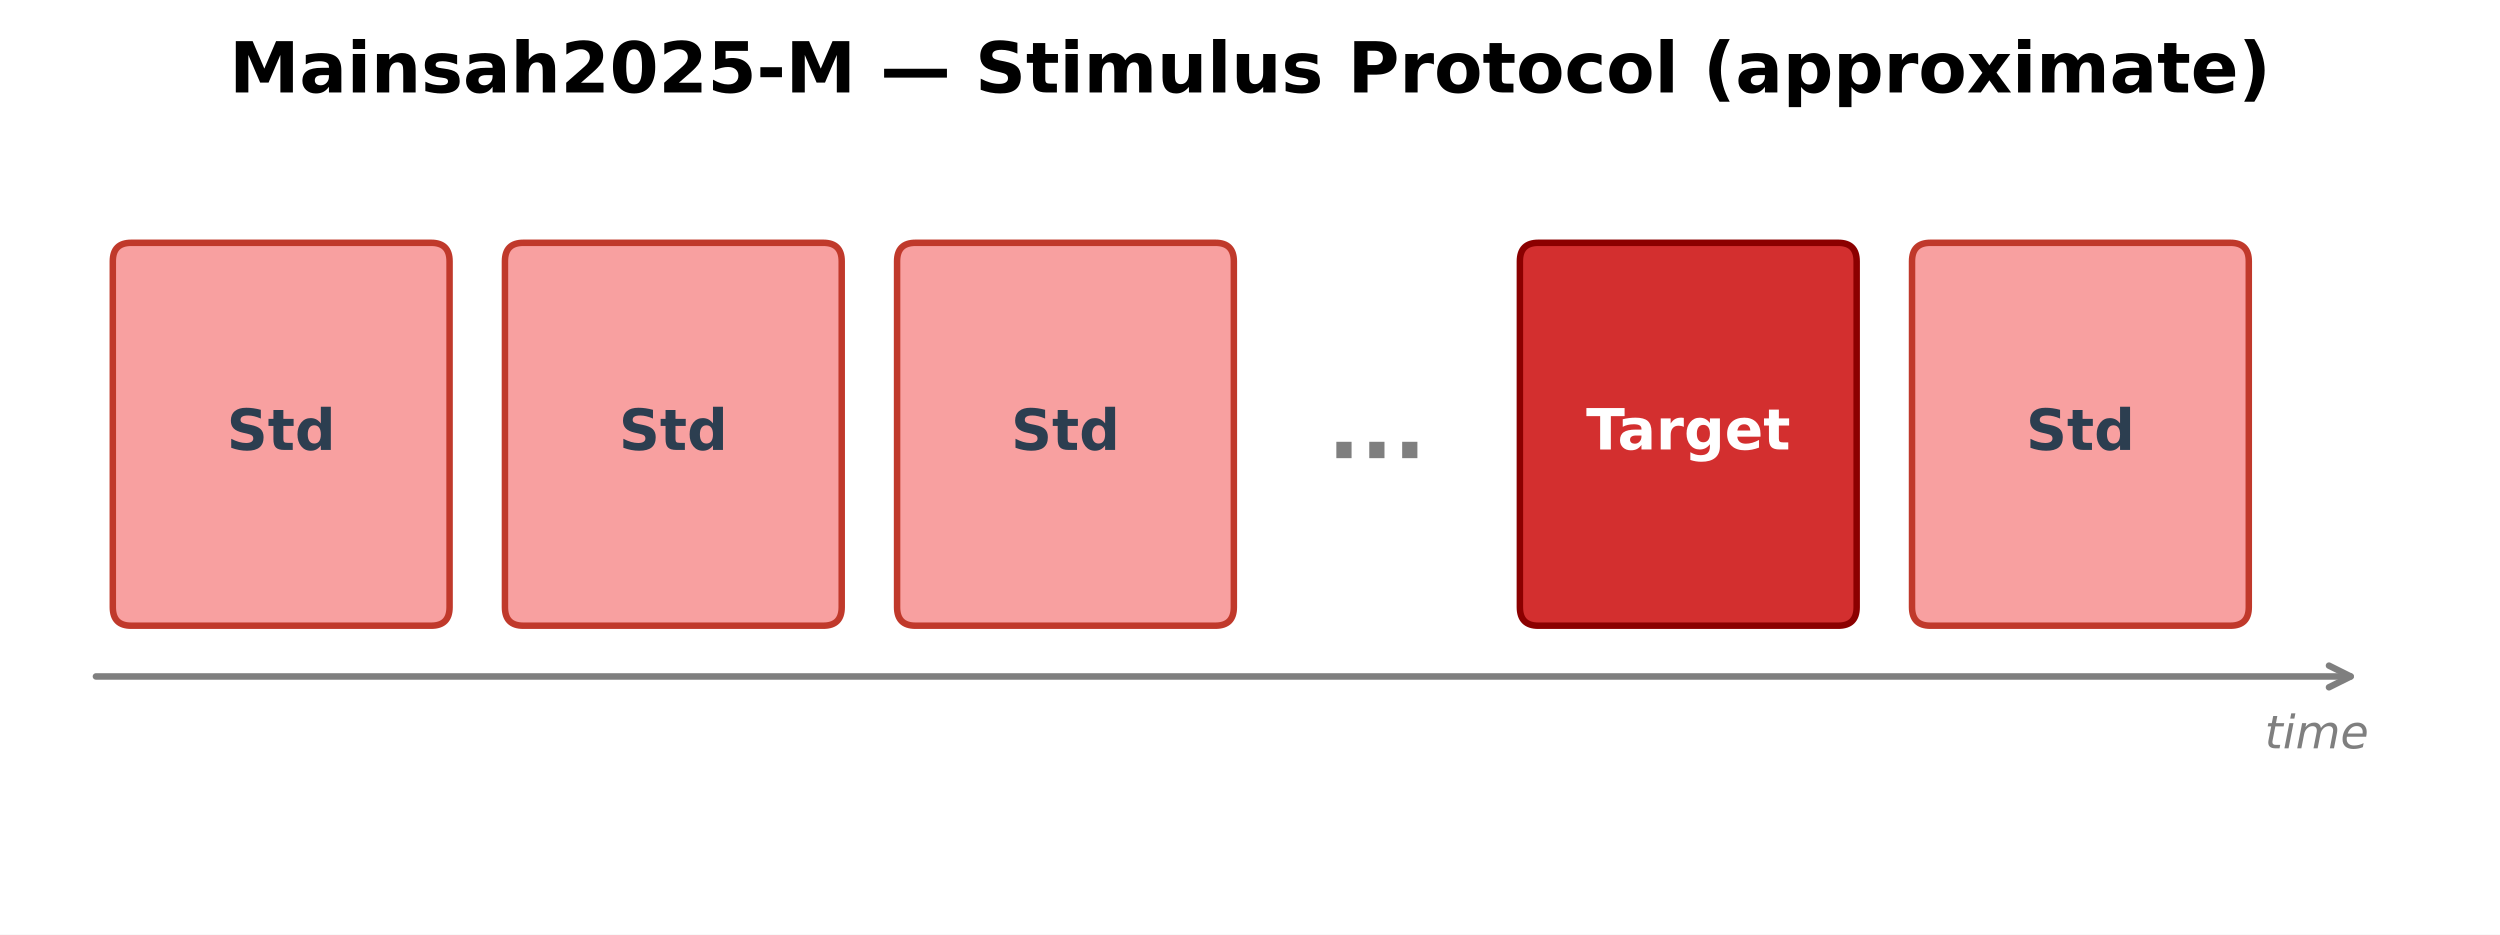
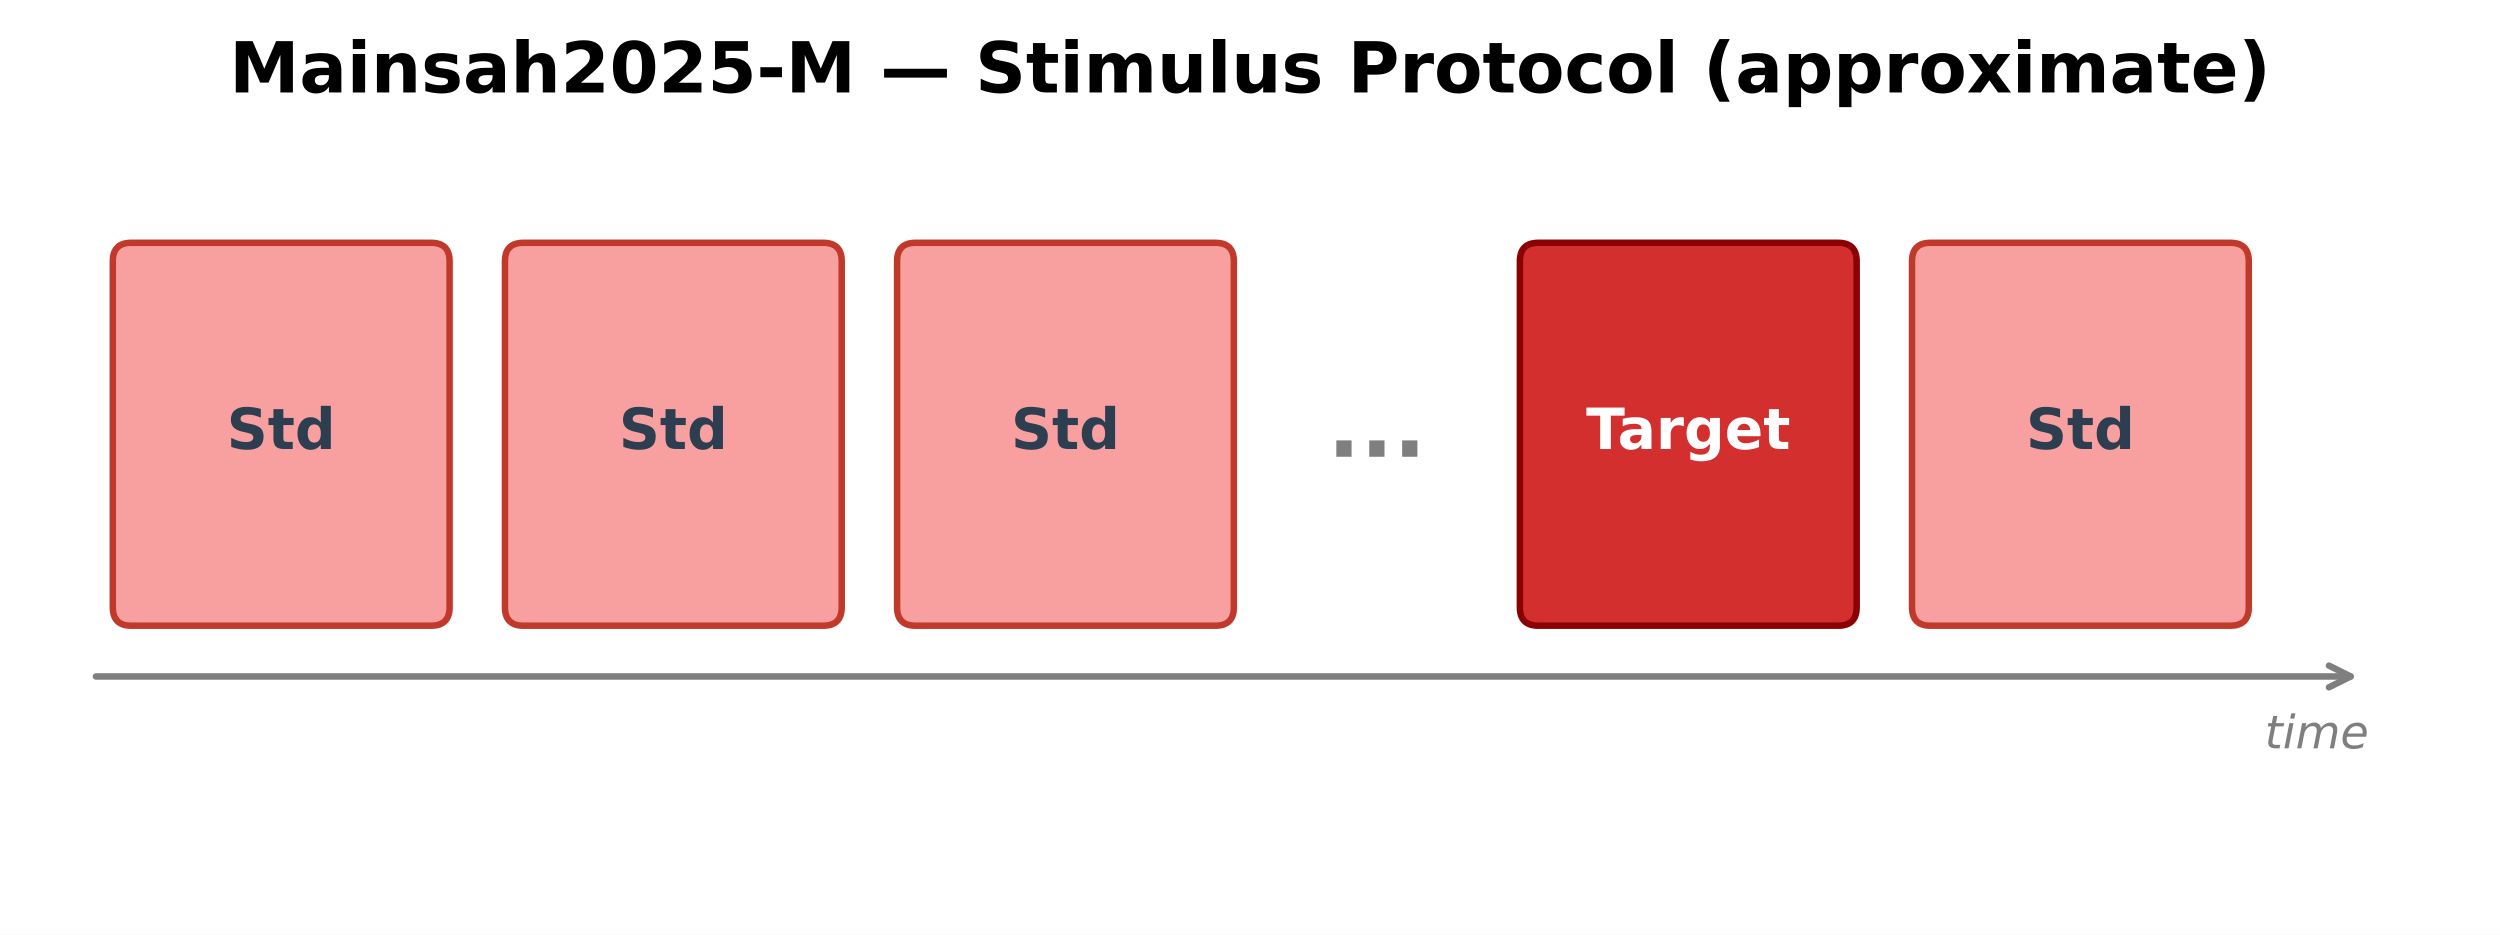
<svg xmlns="http://www.w3.org/2000/svg" xmlns:xlink="http://www.w3.org/1999/xlink" width="461.7pt" height="172.598pt" viewBox="0 0 461.7 172.598" version="1.1">
  <defs>
    <style type="text/css">*{stroke-linejoin: round; stroke-linecap: butt}</style>
  </defs>
  <g id="figure_1">
    <g id="patch_1">
      <path d="M 0 172.598  L 461.7 172.598  L 461.7 0  L 0 0  z " style="fill: #ffffff" />
    </g>
    <g id="axes_1">
      <g id="patch_2">
-         <path d="M 24.24 115.556  L 79.62 115.556  Q 83.028 115.556 83.028 112.148  L 83.028 48.248  Q 83.028 44.84 79.62 44.84  L 24.24 44.84  Q 20.832 44.84 20.832 48.248  L 20.832 112.148  Q 20.832 115.556 24.24 115.556  z " clip-path="url(#p91c9bee540)" style="fill: #f8a0a0; stroke: #c0392b; stroke-width: 1.2" />
+         <path d="M 24.24 115.556  L 79.62 115.556  Q 83.028 115.556 83.028 112.148  L 83.028 48.248  Q 83.028 44.84 79.62 44.84  L 24.24 44.84  Q 20.832 44.84 20.832 48.248  L 20.832 112.148  Q 20.832 115.556 24.24 115.556  z " clip-path="url(#p24e3e2f4eb)" style="fill: #f8a0a0; stroke: #c0392b; stroke-width: 1.2" />
      </g>
      <g id="patch_3">
-         <path d="M 96.66 115.556  L 152.04 115.556  Q 155.448 115.556 155.448 112.148  L 155.448 48.248  Q 155.448 44.84 152.04 44.84  L 96.66 44.84  Q 93.252 44.84 93.252 48.248  L 93.252 112.148  Q 93.252 115.556 96.66 115.556  z " clip-path="url(#p91c9bee540)" style="fill: #f8a0a0; stroke: #c0392b; stroke-width: 1.2" />
+         <path d="M 96.66 115.556  L 152.04 115.556  Q 155.448 115.556 155.448 112.148  L 155.448 48.248  Q 155.448 44.84 152.04 44.84  L 96.66 44.84  Q 93.252 44.84 93.252 48.248  L 93.252 112.148  Q 93.252 115.556 96.66 115.556  z " clip-path="url(#p24e3e2f4eb)" style="fill: #f8a0a0; stroke: #c0392b; stroke-width: 1.2" />
      </g>
      <g id="patch_4">
-         <path d="M 169.08 115.556  L 224.46 115.556  Q 227.868 115.556 227.868 112.148  L 227.868 48.248  Q 227.868 44.84 224.46 44.84  L 169.08 44.84  Q 165.672 44.84 165.672 48.248  L 165.672 112.148  Q 165.672 115.556 169.08 115.556  z " clip-path="url(#p91c9bee540)" style="fill: #f8a0a0; stroke: #c0392b; stroke-width: 1.2" />
+         <path d="M 169.08 115.556  L 224.46 115.556  Q 227.868 115.556 227.868 112.148  L 227.868 48.248  Q 227.868 44.84 224.46 44.84  L 169.08 44.84  Q 165.672 44.84 165.672 48.248  L 165.672 112.148  Q 165.672 115.556 169.08 115.556  z " clip-path="url(#p24e3e2f4eb)" style="fill: #f8a0a0; stroke: #c0392b; stroke-width: 1.2" />
      </g>
      <g id="patch_5">
-         <path d="M 284.1 115.556  L 339.48 115.556  Q 342.888 115.556 342.888 112.148  L 342.888 48.248  Q 342.888 44.84 339.48 44.84  L 284.1 44.84  Q 280.692 44.84 280.692 48.248  L 280.692 112.148  Q 280.692 115.556 284.1 115.556  z " clip-path="url(#p91c9bee540)" style="fill: #d32f2f; stroke: #8b0000; stroke-width: 1.2" />
+         <path d="M 284.1 115.556  L 339.48 115.556  Q 342.888 115.556 342.888 112.148  L 342.888 48.248  Q 342.888 44.84 339.48 44.84  L 284.1 44.84  Q 280.692 44.84 280.692 48.248  L 280.692 112.148  Q 280.692 115.556 284.1 115.556  z " clip-path="url(#p24e3e2f4eb)" style="fill: #d32f2f; stroke: #8b0000; stroke-width: 1.2" />
      </g>
      <g id="patch_6">
-         <path d="M 356.52 115.556  L 411.9 115.556  Q 415.308 115.556 415.308 112.148  L 415.308 48.248  Q 415.308 44.84 411.9 44.84  L 356.52 44.84  Q 353.112 44.84 353.112 48.248  L 353.112 112.148  Q 353.112 115.556 356.52 115.556  z " clip-path="url(#p91c9bee540)" style="fill: #f8a0a0; stroke: #c0392b; stroke-width: 1.2" />
+         <path d="M 356.52 115.556  L 411.9 115.556  Q 415.308 115.556 415.308 112.148  L 415.308 48.248  Q 415.308 44.84 411.9 44.84  L 356.52 44.84  Q 353.112 44.84 353.112 48.248  L 353.112 112.148  Q 353.112 115.556 356.52 115.556  z " clip-path="url(#p24e3e2f4eb)" style="fill: #f8a0a0; stroke: #c0392b; stroke-width: 1.2" />
      </g>
      <g id="text_1">
-         <g clip-path="url(#p91c9bee540)">
-           <g style="fill: #2c3e50" transform="translate(41.88199 83.09531) scale(0.105 -0.105)">
+         <g clip-path="url(#p24e3e2f4eb)">
+           <g style="fill: #2c3e50" transform="translate(41.88199 82.92592) scale(0.105 -0.105)">
            <defs>
-               <path id="DejaVuSans-Bold-53" d="M 3834 4519  L 3834 3531  Q 3450 3703 3084 3790  Q 2719 3878 2394 3878  Q 1963 3878 1756 3759  Q 1550 3641 1550 3391  Q 1550 3203 1689 3098  Q 1828 2994 2194 2919  L 2706 2816  Q 3484 2659 3812 2340  Q 4141 2022 4141 1434  Q 4141 663 3683 286  Q 3225 -91 2284 -91  Q 1841 -91 1394 -6  Q 947 78 500 244  L 500 1259  Q 947 1022 1364 901  Q 1781 781 2169 781  Q 2563 781 2772 912  Q 2981 1044 2981 1288  Q 2981 1506 2839 1625  Q 2697 1744 2272 1838  L 1806 1941  Q 1106 2091 782 2419  Q 459 2747 459 3303  Q 459 4000 909 4375  Q 1359 4750 2203 4750  Q 2588 4750 2994 4692  Q 3400 4634 3834 4519  z " transform="scale(0.015625)" />
-               <path id="DejaVuSans-Bold-74" d="M 1759 4494  L 1759 3500  L 2913 3500  L 2913 2700  L 1759 2700  L 1759 1216  Q 1759 972 1856 886  Q 1953 800 2241 800  L 2816 800  L 2816 0  L 1856 0  Q 1194 0 917 276  Q 641 553 641 1216  L 641 2700  L 84 2700  L 84 3500  L 641 3500  L 641 4494  L 1759 4494  z " transform="scale(0.015625)" />
-               <path id="DejaVuSans-Bold-64" d="M 2919 2988  L 2919 4863  L 4044 4863  L 4044 0  L 2919 0  L 2919 506  Q 2688 197 2409 53  Q 2131 -91 1766 -91  Q 1119 -91 703 423  Q 288 938 288 1747  Q 288 2556 703 3070  Q 1119 3584 1766 3584  Q 2128 3584 2408 3439  Q 2688 3294 2919 2988  z M 2181 722  Q 2541 722 2730 984  Q 2919 1247 2919 1747  Q 2919 2247 2730 2509  Q 2541 2772 2181 2772  Q 1825 2772 1636 2509  Q 1447 2247 1447 1747  Q 1447 1247 1636 984  Q 1825 722 2181 722  z " transform="scale(0.015625)" />
+               <path id="DejaVuSans-Bold-36" d="M 3834 4519  L 3834 3531  Q 3450 3703 3084 3790  Q 2719 3878 2394 3878  Q 1963 3878 1756 3759  Q 1550 3641 1550 3391  Q 1550 3203 1689 3098  Q 1828 2994 2194 2919  L 2706 2816  Q 3484 2659 3812 2340  Q 4141 2022 4141 1434  Q 4141 663 3683 286  Q 3225 -91 2284 -91  Q 1841 -91 1394 -6  Q 947 78 500 244  L 500 1259  Q 947 1022 1364 901  Q 1781 781 2169 781  Q 2563 781 2772 912  Q 2981 1044 2981 1288  Q 2981 1506 2839 1625  Q 2697 1744 2272 1838  L 1806 1941  Q 1106 2091 782 2419  Q 459 2747 459 3303  Q 459 4000 909 4375  Q 1359 4750 2203 4750  Q 2588 4750 2994 4692  Q 3400 4634 3834 4519  z " transform="scale(0.015625)" />
+               <path id="DejaVuSans-Bold-57" d="M 1759 4494  L 1759 3500  L 2913 3500  L 2913 2700  L 1759 2700  L 1759 1216  Q 1759 972 1856 886  Q 1953 800 2241 800  L 2816 800  L 2816 0  L 1856 0  Q 1194 0 917 276  Q 641 553 641 1216  L 641 2700  L 84 2700  L 84 3500  L 641 3500  L 641 4494  L 1759 4494  z " transform="scale(0.015625)" />
+               <path id="DejaVuSans-Bold-47" d="M 2919 2988  L 2919 4863  L 4044 4863  L 4044 0  L 2919 0  L 2919 506  Q 2688 197 2409 53  Q 2131 -91 1766 -91  Q 1119 -91 703 423  Q 288 938 288 1747  Q 288 2556 703 3070  Q 1119 3584 1766 3584  Q 2128 3584 2408 3439  Q 2688 3294 2919 2988  z M 2181 722  Q 2541 722 2730 984  Q 2919 1247 2919 1747  Q 2919 2247 2730 2509  Q 2541 2772 2181 2772  Q 1825 2772 1636 2509  Q 1447 2247 1447 1747  Q 1447 1247 1636 984  Q 1825 722 2181 722  z " transform="scale(0.015625)" />
            </defs>
-             <use xlink:href="#DejaVuSans-Bold-53" />
-             <use xlink:href="#DejaVuSans-Bold-74" transform="translate(72.02148 0)" />
-             <use xlink:href="#DejaVuSans-Bold-64" transform="translate(119.8242 0)" />
+             <use xlink:href="#DejaVuSans-Bold-36" />
+             <use xlink:href="#DejaVuSans-Bold-57" transform="translate(72.01562 0)" />
+             <use xlink:href="#DejaVuSans-Bold-47" transform="translate(119.8125 0)" />
          </g>
        </g>
      </g>
      <g id="text_2">
-         <g clip-path="url(#p91c9bee540)">
-           <g style="fill: #2c3e50" transform="translate(114.302 83.09531) scale(0.105 -0.105)">
-             <use xlink:href="#DejaVuSans-Bold-53" />
-             <use xlink:href="#DejaVuSans-Bold-74" transform="translate(72.02148 0)" />
-             <use xlink:href="#DejaVuSans-Bold-64" transform="translate(119.8242 0)" />
+         <g clip-path="url(#p24e3e2f4eb)">
+           <g style="fill: #2c3e50" transform="translate(114.302 82.92592) scale(0.105 -0.105)">
+             <use xlink:href="#DejaVuSans-Bold-36" />
+             <use xlink:href="#DejaVuSans-Bold-57" transform="translate(72.01562 0)" />
+             <use xlink:href="#DejaVuSans-Bold-47" transform="translate(119.8125 0)" />
          </g>
        </g>
      </g>
      <g id="text_3">
-         <g clip-path="url(#p91c9bee540)">
-           <g style="fill: #2c3e50" transform="translate(186.722 83.09531) scale(0.105 -0.105)">
-             <use xlink:href="#DejaVuSans-Bold-53" />
-             <use xlink:href="#DejaVuSans-Bold-74" transform="translate(72.02148 0)" />
-             <use xlink:href="#DejaVuSans-Bold-64" transform="translate(119.8242 0)" />
+         <g clip-path="url(#p24e3e2f4eb)">
+           <g style="fill: #2c3e50" transform="translate(186.722 82.92592) scale(0.105 -0.105)">
+             <use xlink:href="#DejaVuSans-Bold-36" />
+             <use xlink:href="#DejaVuSans-Bold-57" transform="translate(72.01562 0)" />
+             <use xlink:href="#DejaVuSans-Bold-47" transform="translate(119.8125 0)" />
          </g>
        </g>
      </g>
      <g id="text_4">
-         <g style="fill: #7f7f7f" transform="translate(245.1637 84.61297) scale(0.16 -0.16)">
+         <g style="fill: #7f7f7f" transform="translate(245.1637 84.35422) scale(0.16 -0.16)">
          <defs>
-             <path id="DejaVuSans-Bold-2e" d="M 653 1209  L 1778 1209  L 1778 0  L 653 0  L 653 1209  z " transform="scale(0.015625)" />
+             <path id="DejaVuSans-Bold-11" d="M 653 1209  L 1778 1209  L 1778 0  L 653 0  L 653 1209  z " transform="scale(0.015625)" />
          </defs>
-           <use xlink:href="#DejaVuSans-Bold-2e" />
-           <use xlink:href="#DejaVuSans-Bold-2e" transform="translate(37.98828 0)" />
-           <use xlink:href="#DejaVuSans-Bold-2e" transform="translate(75.97656 0)" />
+           <use xlink:href="#DejaVuSans-Bold-11" />
+           <use xlink:href="#DejaVuSans-Bold-11" transform="translate(37.98438 0)" />
+           <use xlink:href="#DejaVuSans-Bold-11" transform="translate(75.96875 0)" />
        </g>
      </g>
      <g id="text_5">
-         <g clip-path="url(#p91c9bee540)">
-           <g style="fill: #ffffff" transform="translate(292.9245 83.01328) scale(0.105 -0.105)">
+         <g clip-path="url(#p24e3e2f4eb)">
+           <g style="fill: #ffffff" transform="translate(292.9253 82.92551) scale(0.105 -0.105)">
            <defs>
-               <path id="DejaVuSans-Bold-54" d="M 31 4666  L 4331 4666  L 4331 3756  L 2784 3756  L 2784 0  L 1581 0  L 1581 3756  L 31 3756  L 31 4666  z " transform="scale(0.015625)" />
-               <path id="DejaVuSans-Bold-61" d="M 2106 1575  Q 1756 1575 1579 1456  Q 1403 1338 1403 1106  Q 1403 894 1545 773  Q 1688 653 1941 653  Q 2256 653 2472 879  Q 2688 1106 2688 1447  L 2688 1575  L 2106 1575  z M 3816 1997  L 3816 0  L 2688 0  L 2688 519  Q 2463 200 2181 54  Q 1900 -91 1497 -91  Q 953 -91 614 226  Q 275 544 275 1050  Q 275 1666 698 1953  Q 1122 2241 2028 2241  L 2688 2241  L 2688 2328  Q 2688 2594 2478 2717  Q 2269 2841 1825 2841  Q 1466 2841 1156 2769  Q 847 2697 581 2553  L 581 3406  Q 941 3494 1303 3539  Q 1666 3584 2028 3584  Q 2975 3584 3395 3211  Q 3816 2838 3816 1997  z " transform="scale(0.015625)" />
-               <path id="DejaVuSans-Bold-72" d="M 3138 2547  Q 2991 2616 2845 2648  Q 2700 2681 2553 2681  Q 2122 2681 1889 2404  Q 1656 2128 1656 1613  L 1656 0  L 538 0  L 538 3500  L 1656 3500  L 1656 2925  Q 1872 3269 2151 3426  Q 2431 3584 2822 3584  Q 2878 3584 2943 3579  Q 3009 3575 3134 3559  L 3138 2547  z " transform="scale(0.015625)" />
-               <path id="DejaVuSans-Bold-67" d="M 2919 594  Q 2688 288 2409 144  Q 2131 0 1766 0  Q 1125 0 706 504  Q 288 1009 288 1791  Q 288 2575 706 3076  Q 1125 3578 1766 3578  Q 2131 3578 2409 3434  Q 2688 3291 2919 2981  L 2919 3500  L 4044 3500  L 4044 353  Q 4044 -491 3511 -936  Q 2978 -1381 1966 -1381  Q 1638 -1381 1331 -1331  Q 1025 -1281 716 -1178  L 716 -306  Q 1009 -475 1290 -558  Q 1572 -641 1856 -641  Q 2406 -641 2662 -400  Q 2919 -159 2919 353  L 2919 594  z M 2181 2772  Q 1834 2772 1640 2515  Q 1447 2259 1447 1791  Q 1447 1309 1634 1061  Q 1822 813 2181 813  Q 2531 813 2725 1069  Q 2919 1325 2919 1791  Q 2919 2259 2725 2515  Q 2531 2772 2181 2772  z " transform="scale(0.015625)" />
-               <path id="DejaVuSans-Bold-65" d="M 4031 1759  L 4031 1441  L 1416 1441  Q 1456 1047 1700 850  Q 1944 653 2381 653  Q 2734 653 3104 758  Q 3475 863 3866 1075  L 3866 213  Q 3469 63 3072 -14  Q 2675 -91 2278 -91  Q 1328 -91 801 392  Q 275 875 275 1747  Q 275 2603 792 3093  Q 1309 3584 2216 3584  Q 3041 3584 3536 3087  Q 4031 2591 4031 1759  z M 2881 2131  Q 2881 2450 2695 2645  Q 2509 2841 2209 2841  Q 1884 2841 1681 2658  Q 1478 2475 1428 2131  L 2881 2131  z " transform="scale(0.015625)" />
+               <path id="DejaVuSans-Bold-37" d="M 31 4666  L 4331 4666  L 4331 3756  L 2784 3756  L 2784 0  L 1581 0  L 1581 3756  L 31 3756  L 31 4666  z " transform="scale(0.015625)" />
+               <path id="DejaVuSans-Bold-44" d="M 2106 1575  Q 1756 1575 1579 1456  Q 1403 1338 1403 1106  Q 1403 894 1545 773  Q 1688 653 1941 653  Q 2256 653 2472 879  Q 2688 1106 2688 1447  L 2688 1575  L 2106 1575  z M 3816 1997  L 3816 0  L 2688 0  L 2688 519  Q 2463 200 2181 54  Q 1900 -91 1497 -91  Q 953 -91 614 226  Q 275 544 275 1050  Q 275 1666 698 1953  Q 1122 2241 2028 2241  L 2688 2241  L 2688 2328  Q 2688 2594 2478 2717  Q 2269 2841 1825 2841  Q 1466 2841 1156 2769  Q 847 2697 581 2553  L 581 3406  Q 941 3494 1303 3539  Q 1666 3584 2028 3584  Q 2975 3584 3395 3211  Q 3816 2838 3816 1997  z " transform="scale(0.015625)" />
+               <path id="DejaVuSans-Bold-55" d="M 3138 2547  Q 2991 2616 2845 2648  Q 2700 2681 2553 2681  Q 2122 2681 1889 2404  Q 1656 2128 1656 1613  L 1656 0  L 538 0  L 538 3500  L 1656 3500  L 1656 2925  Q 1872 3269 2151 3426  Q 2431 3584 2822 3584  Q 2878 3584 2943 3579  Q 3009 3575 3134 3559  L 3138 2547  z " transform="scale(0.015625)" />
+               <path id="DejaVuSans-Bold-4a" d="M 2919 594  Q 2688 288 2409 144  Q 2131 0 1766 0  Q 1125 0 706 504  Q 288 1009 288 1791  Q 288 2575 706 3076  Q 1125 3578 1766 3578  Q 2131 3578 2409 3434  Q 2688 3291 2919 2981  L 2919 3500  L 4044 3500  L 4044 353  Q 4044 -491 3511 -936  Q 2978 -1381 1966 -1381  Q 1638 -1381 1331 -1331  Q 1025 -1281 716 -1178  L 716 -306  Q 1009 -475 1290 -558  Q 1572 -641 1856 -641  Q 2406 -641 2662 -400  Q 2919 -159 2919 353  L 2919 594  z M 2181 2772  Q 1834 2772 1640 2515  Q 1447 2259 1447 1791  Q 1447 1309 1634 1061  Q 1822 813 2181 813  Q 2531 813 2725 1069  Q 2919 1325 2919 1791  Q 2919 2259 2725 2515  Q 2531 2772 2181 2772  z " transform="scale(0.015625)" />
+               <path id="DejaVuSans-Bold-48" d="M 4031 1759  L 4031 1441  L 1416 1441  Q 1456 1047 1700 850  Q 1944 653 2381 653  Q 2734 653 3104 758  Q 3475 863 3866 1075  L 3866 213  Q 3469 63 3072 -14  Q 2675 -91 2278 -91  Q 1328 -91 801 392  Q 275 875 275 1747  Q 275 2603 792 3093  Q 1309 3584 2216 3584  Q 3041 3584 3536 3087  Q 4031 2591 4031 1759  z M 2881 2131  Q 2881 2450 2695 2645  Q 2509 2841 2209 2841  Q 1884 2841 1681 2658  Q 1478 2475 1428 2131  L 2881 2131  z " transform="scale(0.015625)" />
            </defs>
-             <use xlink:href="#DejaVuSans-Bold-54" />
-             <use xlink:href="#DejaVuSans-Bold-61" transform="translate(55.33789 0)" />
-             <use xlink:href="#DejaVuSans-Bold-72" transform="translate(122.8184 0)" />
-             <use xlink:href="#DejaVuSans-Bold-67" transform="translate(172.1348 0)" />
-             <use xlink:href="#DejaVuSans-Bold-65" transform="translate(243.7168 0)" />
-             <use xlink:href="#DejaVuSans-Bold-74" transform="translate(311.5391 0)" />
+             <use xlink:href="#DejaVuSans-Bold-37" />
+             <use xlink:href="#DejaVuSans-Bold-44" transform="translate(55.32812 0)" />
+             <use xlink:href="#DejaVuSans-Bold-55" transform="translate(122.8125 0)" />
+             <use xlink:href="#DejaVuSans-Bold-4a" transform="translate(172.125 0)" />
+             <use xlink:href="#DejaVuSans-Bold-48" transform="translate(243.7031 0)" />
+             <use xlink:href="#DejaVuSans-Bold-57" transform="translate(311.5312 0)" />
          </g>
        </g>
      </g>
      <g id="text_6">
-         <g clip-path="url(#p91c9bee540)">
-           <g style="fill: #2c3e50" transform="translate(374.162 83.09531) scale(0.105 -0.105)">
-             <use xlink:href="#DejaVuSans-Bold-53" />
-             <use xlink:href="#DejaVuSans-Bold-74" transform="translate(72.02148 0)" />
-             <use xlink:href="#DejaVuSans-Bold-64" transform="translate(119.8242 0)" />
+         <g clip-path="url(#p24e3e2f4eb)">
+           <g style="fill: #2c3e50" transform="translate(374.162 82.92592) scale(0.105 -0.105)">
+             <use xlink:href="#DejaVuSans-Bold-36" />
+             <use xlink:href="#DejaVuSans-Bold-57" transform="translate(72.01562 0)" />
+             <use xlink:href="#DejaVuSans-Bold-47" transform="translate(119.8125 0)" />
          </g>
        </g>
      </g>
      <g id="patch_7">
        <path d="M 17.718 124.928  Q 226.588 124.928 434.117 124.928  " style="fill: none; stroke: #7f7f7f; stroke-width: 1.2; stroke-linecap: round" />
        <path d="M 430.117 122.928  L 434.117 124.928  L 430.117 126.928  " style="fill: none; stroke: #7f7f7f; stroke-width: 1.2; stroke-linecap: round" />
      </g>
      <g id="text_7">
        <g style="fill: #7f7f7f" transform="translate(418.2566 138.2026) scale(0.085 -0.085)">
          <defs>
-             <path id="DejaVuSans-Oblique-74" d="M 2706 3500  L 2619 3053  L 1472 3053  L 1100 1153  Q 1081 1047 1072 975  Q 1063 903 1063 863  Q 1063 663 1183 572  Q 1303 481 1569 481  L 2150 481  L 2053 0  L 1503 0  Q 991 0 739 200  Q 488 400 488 806  Q 488 878 497 964  Q 506 1050 525 1153  L 897 3053  L 409 3053  L 500 3500  L 978 3500  L 1172 4494  L 1747 4494  L 1556 3500  L 2706 3500  z " transform="scale(0.015625)" />
-             <path id="DejaVuSans-Oblique-69" d="M 1172 4863  L 1747 4863  L 1606 4134  L 1031 4134  L 1172 4863  z M 909 3500  L 1484 3500  L 800 0  L 225 0  L 909 3500  z " transform="scale(0.015625)" />
-             <path id="DejaVuSans-Oblique-6d" d="M 5747 2113  L 5338 0  L 4763 0  L 5166 2094  Q 5191 2228 5203 2325  Q 5216 2422 5216 2491  Q 5216 2772 5059 2928  Q 4903 3084 4622 3084  Q 4203 3084 3875 2770  Q 3547 2456 3450 1953  L 3066 0  L 2491 0  L 2900 2094  Q 2925 2209 2937 2307  Q 2950 2406 2950 2484  Q 2950 2769 2794 2926  Q 2638 3084 2363 3084  Q 1938 3084 1609 2770  Q 1281 2456 1184 1953  L 800 0  L 225 0  L 909 3500  L 1484 3500  L 1375 2956  Q 1609 3263 1923 3423  Q 2238 3584 2597 3584  Q 2978 3584 3223 3384  Q 3469 3184 3519 2828  Q 3781 3197 4126 3390  Q 4472 3584 4856 3584  Q 5306 3584 5551 3325  Q 5797 3066 5797 2591  Q 5797 2488 5784 2364  Q 5772 2241 5747 2113  z " transform="scale(0.015625)" />
-             <path id="DejaVuSans-Oblique-65" d="M 3078 2063  Q 3088 2113 3092 2166  Q 3097 2219 3097 2272  Q 3097 2653 2873 2875  Q 2650 3097 2266 3097  Q 1838 3097 1509 2826  Q 1181 2556 1013 2059  L 3078 2063  z M 3578 1613  L 903 1613  Q 884 1494 878 1425  Q 872 1356 872 1306  Q 872 872 1139 634  Q 1406 397 1894 397  Q 2269 397 2603 481  Q 2938 566 3225 728  L 3116 159  Q 2806 34 2476 -28  Q 2147 -91 1806 -91  Q 1078 -91 686 257  Q 294 606 294 1247  Q 294 1794 489 2264  Q 684 2734 1063 3103  Q 1306 3334 1642 3459  Q 1978 3584 2356 3584  Q 2950 3584 3301 3228  Q 3653 2872 3653 2272  Q 3653 2128 3634 1964  Q 3616 1800 3578 1613  z " transform="scale(0.015625)" />
+             <path id="DejaVuSans-Oblique-57" d="M 2706 3500  L 2619 3053  L 1472 3053  L 1100 1153  Q 1081 1047 1072 975  Q 1063 903 1063 863  Q 1063 663 1183 572  Q 1303 481 1569 481  L 2150 481  L 2053 0  L 1503 0  Q 991 0 739 200  Q 488 400 488 806  Q 488 878 497 964  Q 506 1050 525 1153  L 897 3053  L 409 3053  L 500 3500  L 978 3500  L 1172 4494  L 1747 4494  L 1556 3500  L 2706 3500  z " transform="scale(0.015625)" />
+             <path id="DejaVuSans-Oblique-4c" d="M 1172 4863  L 1747 4863  L 1606 4134  L 1031 4134  L 1172 4863  z M 909 3500  L 1484 3500  L 800 0  L 225 0  L 909 3500  z " transform="scale(0.015625)" />
+             <path id="DejaVuSans-Oblique-50" d="M 5747 2113  L 5338 0  L 4763 0  L 5166 2094  Q 5191 2228 5203 2325  Q 5216 2422 5216 2491  Q 5216 2772 5059 2928  Q 4903 3084 4622 3084  Q 4203 3084 3875 2770  Q 3547 2456 3450 1953  L 3066 0  L 2491 0  L 2900 2094  Q 2925 2209 2937 2307  Q 2950 2406 2950 2484  Q 2950 2769 2794 2926  Q 2638 3084 2363 3084  Q 1938 3084 1609 2770  Q 1281 2456 1184 1953  L 800 0  L 225 0  L 909 3500  L 1484 3500  L 1375 2956  Q 1609 3263 1923 3423  Q 2238 3584 2597 3584  Q 2978 3584 3223 3384  Q 3469 3184 3519 2828  Q 3781 3197 4126 3390  Q 4472 3584 4856 3584  Q 5306 3584 5551 3325  Q 5797 3066 5797 2591  Q 5797 2488 5784 2364  Q 5772 2241 5747 2113  z " transform="scale(0.015625)" />
+             <path id="DejaVuSans-Oblique-48" d="M 3078 2063  Q 3088 2113 3092 2166  Q 3097 2219 3097 2272  Q 3097 2653 2873 2875  Q 2650 3097 2266 3097  Q 1838 3097 1509 2826  Q 1181 2556 1013 2059  L 3078 2063  z M 3578 1613  L 903 1613  Q 884 1494 878 1425  Q 872 1356 872 1306  Q 872 872 1139 634  Q 1406 397 1894 397  Q 2269 397 2603 481  Q 2938 566 3225 728  L 3116 159  Q 2806 34 2476 -28  Q 2147 -91 1806 -91  Q 1078 -91 686 257  Q 294 606 294 1247  Q 294 1794 489 2264  Q 684 2734 1063 3103  Q 1306 3334 1642 3459  Q 1978 3584 2356 3584  Q 2950 3584 3301 3228  Q 3653 2872 3653 2272  Q 3653 2128 3634 1964  Q 3616 1800 3578 1613  z " transform="scale(0.015625)" />
          </defs>
-           <use xlink:href="#DejaVuSans-Oblique-74" />
-           <use xlink:href="#DejaVuSans-Oblique-69" transform="translate(39.20898 0)" />
-           <use xlink:href="#DejaVuSans-Oblique-6d" transform="translate(66.99219 0)" />
-           <use xlink:href="#DejaVuSans-Oblique-65" transform="translate(164.4043 0)" />
+           <use xlink:href="#DejaVuSans-Oblique-57" />
+           <use xlink:href="#DejaVuSans-Oblique-4c" transform="translate(39.20312 0)" />
+           <use xlink:href="#DejaVuSans-Oblique-50" transform="translate(66.98438 0)" />
+           <use xlink:href="#DejaVuSans-Oblique-48" transform="translate(164.3906 0)" />
        </g>
      </g>
      <g id="text_8">
        <g transform="translate(42.35406 17.07797) scale(0.13 -0.13)">
          <defs>
-             <path id="DejaVuSans-Bold-4d" d="M 588 4666  L 2119 4666  L 3181 2169  L 4250 4666  L 5778 4666  L 5778 0  L 4641 0  L 4641 3413  L 3566 897  L 2803 897  L 1728 3413  L 1728 0  L 588 0  L 588 4666  z " transform="scale(0.015625)" />
-             <path id="DejaVuSans-Bold-69" d="M 538 3500  L 1656 3500  L 1656 0  L 538 0  L 538 3500  z M 538 4863  L 1656 4863  L 1656 3950  L 538 3950  L 538 4863  z " transform="scale(0.015625)" />
-             <path id="DejaVuSans-Bold-6e" d="M 4056 2131  L 4056 0  L 2931 0  L 2931 347  L 2931 1631  Q 2931 2084 2911 2256  Q 2891 2428 2841 2509  Q 2775 2619 2662 2680  Q 2550 2741 2406 2741  Q 2056 2741 1856 2470  Q 1656 2200 1656 1722  L 1656 0  L 538 0  L 538 3500  L 1656 3500  L 1656 2988  Q 1909 3294 2193 3439  Q 2478 3584 2822 3584  Q 3428 3584 3742 3212  Q 4056 2841 4056 2131  z " transform="scale(0.015625)" />
-             <path id="DejaVuSans-Bold-73" d="M 3272 3391  L 3272 2541  Q 2913 2691 2578 2766  Q 2244 2841 1947 2841  Q 1628 2841 1473 2761  Q 1319 2681 1319 2516  Q 1319 2381 1436 2309  Q 1553 2238 1856 2203  L 2053 2175  Q 2913 2066 3209 1816  Q 3506 1566 3506 1031  Q 3506 472 3093 190  Q 2681 -91 1863 -91  Q 1516 -91 1145 -36  Q 775 19 384 128  L 384 978  Q 719 816 1070 734  Q 1422 653 1784 653  Q 2113 653 2278 743  Q 2444 834 2444 1013  Q 2444 1163 2330 1236  Q 2216 1309 1875 1350  L 1678 1375  Q 931 1469 631 1722  Q 331 1975 331 2491  Q 331 3047 712 3315  Q 1094 3584 1881 3584  Q 2191 3584 2531 3537  Q 2872 3491 3272 3391  z " transform="scale(0.015625)" />
-             <path id="DejaVuSans-Bold-68" d="M 4056 2131  L 4056 0  L 2931 0  L 2931 347  L 2931 1625  Q 2931 2084 2911 2256  Q 2891 2428 2841 2509  Q 2775 2619 2662 2680  Q 2550 2741 2406 2741  Q 2056 2741 1856 2470  Q 1656 2200 1656 1722  L 1656 0  L 538 0  L 538 4863  L 1656 4863  L 1656 2988  Q 1909 3294 2193 3439  Q 2478 3584 2822 3584  Q 3428 3584 3742 3212  Q 4056 2841 4056 2131  z " transform="scale(0.015625)" />
-             <path id="DejaVuSans-Bold-32" d="M 1844 884  L 3897 884  L 3897 0  L 506 0  L 506 884  L 2209 2388  Q 2438 2594 2547 2791  Q 2656 2988 2656 3200  Q 2656 3528 2436 3728  Q 2216 3928 1850 3928  Q 1569 3928 1234 3808  Q 900 3688 519 3450  L 519 4475  Q 925 4609 1322 4679  Q 1719 4750 2100 4750  Q 2938 4750 3402 4381  Q 3866 4013 3866 3353  Q 3866 2972 3669 2642  Q 3472 2313 2841 1759  L 1844 884  z " transform="scale(0.015625)" />
-             <path id="DejaVuSans-Bold-30" d="M 2944 2338  Q 2944 3213 2780 3570  Q 2616 3928 2228 3928  Q 1841 3928 1675 3570  Q 1509 3213 1509 2338  Q 1509 1453 1675 1090  Q 1841 728 2228 728  Q 2613 728 2778 1090  Q 2944 1453 2944 2338  z M 4147 2328  Q 4147 1169 3647 539  Q 3147 -91 2228 -91  Q 1306 -91 806 539  Q 306 1169 306 2328  Q 306 3491 806 4120  Q 1306 4750 2228 4750  Q 3147 4750 3647 4120  Q 4147 3491 4147 2328  z " transform="scale(0.015625)" />
-             <path id="DejaVuSans-Bold-35" d="M 678 4666  L 3669 4666  L 3669 3781  L 1638 3781  L 1638 3059  Q 1775 3097 1914 3117  Q 2053 3138 2203 3138  Q 3056 3138 3531 2711  Q 4006 2284 4006 1522  Q 4006 766 3489 337  Q 2972 -91 2053 -91  Q 1656 -91 1267 -14  Q 878 63 494 219  L 494 1166  Q 875 947 1217 837  Q 1559 728 1863 728  Q 2300 728 2551 942  Q 2803 1156 2803 1522  Q 2803 1891 2551 2103  Q 2300 2316 1863 2316  Q 1603 2316 1309 2248  Q 1016 2181 678 2041  L 678 4666  z " transform="scale(0.015625)" />
-             <path id="DejaVuSans-Bold-2d" d="M 347 2297  L 2309 2297  L 2309 1388  L 347 1388  L 347 2297  z " transform="scale(0.015625)" />
-             <path id="DejaVuSans-Bold-20" transform="scale(0.015625)" />
-             <path id="DejaVuSans-Bold-2014" d="M 344 2156  L 6056 2156  L 6056 1350  L 344 1350  L 344 2156  z " transform="scale(0.015625)" />
-             <path id="DejaVuSans-Bold-6d" d="M 3781 2919  Q 3994 3244 4286 3414  Q 4578 3584 4928 3584  Q 5531 3584 5847 3212  Q 6163 2841 6163 2131  L 6163 0  L 5038 0  L 5038 1825  Q 5041 1866 5042 1909  Q 5044 1953 5044 2034  Q 5044 2406 4934 2573  Q 4825 2741 4581 2741  Q 4263 2741 4089 2478  Q 3916 2216 3909 1719  L 3909 0  L 2784 0  L 2784 1825  Q 2784 2406 2684 2573  Q 2584 2741 2328 2741  Q 2006 2741 1831 2477  Q 1656 2213 1656 1722  L 1656 0  L 531 0  L 531 3500  L 1656 3500  L 1656 2988  Q 1863 3284 2130 3434  Q 2397 3584 2719 3584  Q 3081 3584 3359 3409  Q 3638 3234 3781 2919  z " transform="scale(0.015625)" />
-             <path id="DejaVuSans-Bold-75" d="M 500 1363  L 500 3500  L 1625 3500  L 1625 3150  Q 1625 2866 1622 2436  Q 1619 2006 1619 1863  Q 1619 1441 1641 1255  Q 1663 1069 1716 984  Q 1784 875 1895 815  Q 2006 756 2150 756  Q 2500 756 2700 1025  Q 2900 1294 2900 1772  L 2900 3500  L 4019 3500  L 4019 0  L 2900 0  L 2900 506  Q 2647 200 2364 54  Q 2081 -91 1741 -91  Q 1134 -91 817 281  Q 500 653 500 1363  z " transform="scale(0.015625)" />
-             <path id="DejaVuSans-Bold-6c" d="M 538 4863  L 1656 4863  L 1656 0  L 538 0  L 538 4863  z " transform="scale(0.015625)" />
-             <path id="DejaVuSans-Bold-50" d="M 588 4666  L 2584 4666  Q 3475 4666 3951 4270  Q 4428 3875 4428 3144  Q 4428 2409 3951 2014  Q 3475 1619 2584 1619  L 1791 1619  L 1791 0  L 588 0  L 588 4666  z M 1791 3794  L 1791 2491  L 2456 2491  Q 2806 2491 2997 2661  Q 3188 2831 3188 3144  Q 3188 3456 2997 3625  Q 2806 3794 2456 3794  L 1791 3794  z " transform="scale(0.015625)" />
-             <path id="DejaVuSans-Bold-6f" d="M 2203 2784  Q 1831 2784 1636 2517  Q 1441 2250 1441 1747  Q 1441 1244 1636 976  Q 1831 709 2203 709  Q 2569 709 2762 976  Q 2956 1244 2956 1747  Q 2956 2250 2762 2517  Q 2569 2784 2203 2784  z M 2203 3584  Q 3106 3584 3614 3096  Q 4122 2609 4122 1747  Q 4122 884 3614 396  Q 3106 -91 2203 -91  Q 1297 -91 786 396  Q 275 884 275 1747  Q 275 2609 786 3096  Q 1297 3584 2203 3584  z " transform="scale(0.015625)" />
-             <path id="DejaVuSans-Bold-63" d="M 3366 3391  L 3366 2478  Q 3138 2634 2908 2709  Q 2678 2784 2431 2784  Q 1963 2784 1702 2511  Q 1441 2238 1441 1747  Q 1441 1256 1702 982  Q 1963 709 2431 709  Q 2694 709 2930 787  Q 3166 866 3366 1019  L 3366 103  Q 3103 6 2833 -42  Q 2563 -91 2291 -91  Q 1344 -91 809 395  Q 275 881 275 1747  Q 275 2613 809 3098  Q 1344 3584 2291 3584  Q 2566 3584 2833 3536  Q 3100 3488 3366 3391  z " transform="scale(0.015625)" />
-             <path id="DejaVuSans-Bold-28" d="M 2413 -844  L 1484 -844  Q 1006 -72 778 623  Q 550 1319 550 2003  Q 550 2688 779 3389  Q 1009 4091 1484 4856  L 2413 4856  Q 2013 4116 1813 3408  Q 1613 2700 1613 2009  Q 1613 1319 1811 609  Q 2009 -100 2413 -844  z " transform="scale(0.015625)" />
-             <path id="DejaVuSans-Bold-70" d="M 1656 506  L 1656 -1331  L 538 -1331  L 538 3500  L 1656 3500  L 1656 2988  Q 1888 3294 2169 3439  Q 2450 3584 2816 3584  Q 3463 3584 3878 3070  Q 4294 2556 4294 1747  Q 4294 938 3878 423  Q 3463 -91 2816 -91  Q 2450 -91 2169 54  Q 1888 200 1656 506  z M 2400 2772  Q 2041 2772 1848 2508  Q 1656 2244 1656 1747  Q 1656 1250 1848 986  Q 2041 722 2400 722  Q 2759 722 2948 984  Q 3138 1247 3138 1747  Q 3138 2247 2948 2509  Q 2759 2772 2400 2772  z " transform="scale(0.015625)" />
-             <path id="DejaVuSans-Bold-78" d="M 1422 1791  L 159 3500  L 1344 3500  L 2059 2463  L 2784 3500  L 3969 3500  L 2706 1797  L 4031 0  L 2847 0  L 2059 1106  L 1281 0  L 97 0  L 1422 1791  z " transform="scale(0.015625)" />
-             <path id="DejaVuSans-Bold-29" d="M 513 -844  Q 913 -100 1113 609  Q 1313 1319 1313 2009  Q 1313 2700 1113 3408  Q 913 4116 513 4856  L 1441 4856  Q 1916 4091 2145 3389  Q 2375 2688 2375 2003  Q 2375 1319 2147 623  Q 1919 -72 1441 -844  L 513 -844  z " transform="scale(0.015625)" />
+             <path id="DejaVuSans-Bold-30" d="M 588 4666  L 2119 4666  L 3181 2169  L 4250 4666  L 5778 4666  L 5778 0  L 4641 0  L 4641 3413  L 3566 897  L 2803 897  L 1728 3413  L 1728 0  L 588 0  L 588 4666  z " transform="scale(0.015625)" />
+             <path id="DejaVuSans-Bold-4c" d="M 538 3500  L 1656 3500  L 1656 0  L 538 0  L 538 3500  z M 538 4863  L 1656 4863  L 1656 3950  L 538 3950  L 538 4863  z " transform="scale(0.015625)" />
+             <path id="DejaVuSans-Bold-51" d="M 4056 2131  L 4056 0  L 2931 0  L 2931 347  L 2931 1631  Q 2931 2084 2911 2256  Q 2891 2428 2841 2509  Q 2775 2619 2662 2680  Q 2550 2741 2406 2741  Q 2056 2741 1856 2470  Q 1656 2200 1656 1722  L 1656 0  L 538 0  L 538 3500  L 1656 3500  L 1656 2988  Q 1909 3294 2193 3439  Q 2478 3584 2822 3584  Q 3428 3584 3742 3212  Q 4056 2841 4056 2131  z " transform="scale(0.015625)" />
+             <path id="DejaVuSans-Bold-56" d="M 3272 3391  L 3272 2541  Q 2913 2691 2578 2766  Q 2244 2841 1947 2841  Q 1628 2841 1473 2761  Q 1319 2681 1319 2516  Q 1319 2381 1436 2309  Q 1553 2238 1856 2203  L 2053 2175  Q 2913 2066 3209 1816  Q 3506 1566 3506 1031  Q 3506 472 3093 190  Q 2681 -91 1863 -91  Q 1516 -91 1145 -36  Q 775 19 384 128  L 384 978  Q 719 816 1070 734  Q 1422 653 1784 653  Q 2113 653 2278 743  Q 2444 834 2444 1013  Q 2444 1163 2330 1236  Q 2216 1309 1875 1350  L 1678 1375  Q 931 1469 631 1722  Q 331 1975 331 2491  Q 331 3047 712 3315  Q 1094 3584 1881 3584  Q 2191 3584 2531 3537  Q 2872 3491 3272 3391  z " transform="scale(0.015625)" />
+             <path id="DejaVuSans-Bold-4b" d="M 4056 2131  L 4056 0  L 2931 0  L 2931 347  L 2931 1625  Q 2931 2084 2911 2256  Q 2891 2428 2841 2509  Q 2775 2619 2662 2680  Q 2550 2741 2406 2741  Q 2056 2741 1856 2470  Q 1656 2200 1656 1722  L 1656 0  L 538 0  L 538 4863  L 1656 4863  L 1656 2988  Q 1909 3294 2193 3439  Q 2478 3584 2822 3584  Q 3428 3584 3742 3212  Q 4056 2841 4056 2131  z " transform="scale(0.015625)" />
+             <path id="DejaVuSans-Bold-15" d="M 1844 884  L 3897 884  L 3897 0  L 506 0  L 506 884  L 2209 2388  Q 2438 2594 2547 2791  Q 2656 2988 2656 3200  Q 2656 3528 2436 3728  Q 2216 3928 1850 3928  Q 1569 3928 1234 3808  Q 900 3688 519 3450  L 519 4475  Q 925 4609 1322 4679  Q 1719 4750 2100 4750  Q 2938 4750 3402 4381  Q 3866 4013 3866 3353  Q 3866 2972 3669 2642  Q 3472 2313 2841 1759  L 1844 884  z " transform="scale(0.015625)" />
+             <path id="DejaVuSans-Bold-13" d="M 2944 2338  Q 2944 3213 2780 3570  Q 2616 3928 2228 3928  Q 1841 3928 1675 3570  Q 1509 3213 1509 2338  Q 1509 1453 1675 1090  Q 1841 728 2228 728  Q 2613 728 2778 1090  Q 2944 1453 2944 2338  z M 4147 2328  Q 4147 1169 3647 539  Q 3147 -91 2228 -91  Q 1306 -91 806 539  Q 306 1169 306 2328  Q 306 3491 806 4120  Q 1306 4750 2228 4750  Q 3147 4750 3647 4120  Q 4147 3491 4147 2328  z " transform="scale(0.015625)" />
+             <path id="DejaVuSans-Bold-18" d="M 678 4666  L 3669 4666  L 3669 3781  L 1638 3781  L 1638 3059  Q 1775 3097 1914 3117  Q 2053 3138 2203 3138  Q 3056 3138 3531 2711  Q 4006 2284 4006 1522  Q 4006 766 3489 337  Q 2972 -91 2053 -91  Q 1656 -91 1267 -14  Q 878 63 494 219  L 494 1166  Q 875 947 1217 837  Q 1559 728 1863 728  Q 2300 728 2551 942  Q 2803 1156 2803 1522  Q 2803 1891 2551 2103  Q 2300 2316 1863 2316  Q 1603 2316 1309 2248  Q 1016 2181 678 2041  L 678 4666  z " transform="scale(0.015625)" />
+             <path id="DejaVuSans-Bold-10" d="M 347 2297  L 2309 2297  L 2309 1388  L 347 1388  L 347 2297  z " transform="scale(0.015625)" />
+             <path id="DejaVuSans-Bold-3" transform="scale(0.015625)" />
+             <path id="DejaVuSans-Bold-af6" d="M 344 2156  L 6056 2156  L 6056 1350  L 344 1350  L 344 2156  z " transform="scale(0.015625)" />
+             <path id="DejaVuSans-Bold-50" d="M 3781 2919  Q 3994 3244 4286 3414  Q 4578 3584 4928 3584  Q 5531 3584 5847 3212  Q 6163 2841 6163 2131  L 6163 0  L 5038 0  L 5038 1825  Q 5041 1866 5042 1909  Q 5044 1953 5044 2034  Q 5044 2406 4934 2573  Q 4825 2741 4581 2741  Q 4263 2741 4089 2478  Q 3916 2216 3909 1719  L 3909 0  L 2784 0  L 2784 1825  Q 2784 2406 2684 2573  Q 2584 2741 2328 2741  Q 2006 2741 1831 2477  Q 1656 2213 1656 1722  L 1656 0  L 531 0  L 531 3500  L 1656 3500  L 1656 2988  Q 1863 3284 2130 3434  Q 2397 3584 2719 3584  Q 3081 3584 3359 3409  Q 3638 3234 3781 2919  z " transform="scale(0.015625)" />
+             <path id="DejaVuSans-Bold-58" d="M 500 1363  L 500 3500  L 1625 3500  L 1625 3150  Q 1625 2866 1622 2436  Q 1619 2006 1619 1863  Q 1619 1441 1641 1255  Q 1663 1069 1716 984  Q 1784 875 1895 815  Q 2006 756 2150 756  Q 2500 756 2700 1025  Q 2900 1294 2900 1772  L 2900 3500  L 4019 3500  L 4019 0  L 2900 0  L 2900 506  Q 2647 200 2364 54  Q 2081 -91 1741 -91  Q 1134 -91 817 281  Q 500 653 500 1363  z " transform="scale(0.015625)" />
+             <path id="DejaVuSans-Bold-4f" d="M 538 4863  L 1656 4863  L 1656 0  L 538 0  L 538 4863  z " transform="scale(0.015625)" />
+             <path id="DejaVuSans-Bold-33" d="M 588 4666  L 2584 4666  Q 3475 4666 3951 4270  Q 4428 3875 4428 3144  Q 4428 2409 3951 2014  Q 3475 1619 2584 1619  L 1791 1619  L 1791 0  L 588 0  L 588 4666  z M 1791 3794  L 1791 2491  L 2456 2491  Q 2806 2491 2997 2661  Q 3188 2831 3188 3144  Q 3188 3456 2997 3625  Q 2806 3794 2456 3794  L 1791 3794  z " transform="scale(0.015625)" />
+             <path id="DejaVuSans-Bold-52" d="M 2203 2784  Q 1831 2784 1636 2517  Q 1441 2250 1441 1747  Q 1441 1244 1636 976  Q 1831 709 2203 709  Q 2569 709 2762 976  Q 2956 1244 2956 1747  Q 2956 2250 2762 2517  Q 2569 2784 2203 2784  z M 2203 3584  Q 3106 3584 3614 3096  Q 4122 2609 4122 1747  Q 4122 884 3614 396  Q 3106 -91 2203 -91  Q 1297 -91 786 396  Q 275 884 275 1747  Q 275 2609 786 3096  Q 1297 3584 2203 3584  z " transform="scale(0.015625)" />
+             <path id="DejaVuSans-Bold-46" d="M 3366 3391  L 3366 2478  Q 3138 2634 2908 2709  Q 2678 2784 2431 2784  Q 1963 2784 1702 2511  Q 1441 2238 1441 1747  Q 1441 1256 1702 982  Q 1963 709 2431 709  Q 2694 709 2930 787  Q 3166 866 3366 1019  L 3366 103  Q 3103 6 2833 -42  Q 2563 -91 2291 -91  Q 1344 -91 809 395  Q 275 881 275 1747  Q 275 2613 809 3098  Q 1344 3584 2291 3584  Q 2566 3584 2833 3536  Q 3100 3488 3366 3391  z " transform="scale(0.015625)" />
+             <path id="DejaVuSans-Bold-b" d="M 2413 -844  L 1484 -844  Q 1006 -72 778 623  Q 550 1319 550 2003  Q 550 2688 779 3389  Q 1009 4091 1484 4856  L 2413 4856  Q 2013 4116 1813 3408  Q 1613 2700 1613 2009  Q 1613 1319 1811 609  Q 2009 -100 2413 -844  z " transform="scale(0.015625)" />
+             <path id="DejaVuSans-Bold-53" d="M 1656 506  L 1656 -1331  L 538 -1331  L 538 3500  L 1656 3500  L 1656 2988  Q 1888 3294 2169 3439  Q 2450 3584 2816 3584  Q 3463 3584 3878 3070  Q 4294 2556 4294 1747  Q 4294 938 3878 423  Q 3463 -91 2816 -91  Q 2450 -91 2169 54  Q 1888 200 1656 506  z M 2400 2772  Q 2041 2772 1848 2508  Q 1656 2244 1656 1747  Q 1656 1250 1848 986  Q 2041 722 2400 722  Q 2759 722 2948 984  Q 3138 1247 3138 1747  Q 3138 2247 2948 2509  Q 2759 2772 2400 2772  z " transform="scale(0.015625)" />
+             <path id="DejaVuSans-Bold-5b" d="M 1422 1791  L 159 3500  L 1344 3500  L 2059 2463  L 2784 3500  L 3969 3500  L 2706 1797  L 4031 0  L 2847 0  L 2059 1106  L 1281 0  L 97 0  L 1422 1791  z " transform="scale(0.015625)" />
+             <path id="DejaVuSans-Bold-c" d="M 513 -844  Q 913 -100 1113 609  Q 1313 1319 1313 2009  Q 1313 2700 1113 3408  Q 913 4116 513 4856  L 1441 4856  Q 1916 4091 2145 3389  Q 2375 2688 2375 2003  Q 2375 1319 2147 623  Q 1919 -72 1441 -844  L 513 -844  z " transform="scale(0.015625)" />
          </defs>
-           <use xlink:href="#DejaVuSans-Bold-4d" />
-           <use xlink:href="#DejaVuSans-Bold-61" transform="translate(99.51172 0)" />
-           <use xlink:href="#DejaVuSans-Bold-69" transform="translate(166.9922 0)" />
-           <use xlink:href="#DejaVuSans-Bold-6e" transform="translate(201.2695 0)" />
-           <use xlink:href="#DejaVuSans-Bold-73" transform="translate(272.4609 0)" />
-           <use xlink:href="#DejaVuSans-Bold-61" transform="translate(331.9824 0)" />
-           <use xlink:href="#DejaVuSans-Bold-68" transform="translate(399.4629 0)" />
-           <use xlink:href="#DejaVuSans-Bold-32" transform="translate(470.6543 0)" />
-           <use xlink:href="#DejaVuSans-Bold-30" transform="translate(540.2344 0)" />
-           <use xlink:href="#DejaVuSans-Bold-32" transform="translate(609.8145 0)" />
-           <use xlink:href="#DejaVuSans-Bold-35" transform="translate(679.3945 0)" />
-           <use xlink:href="#DejaVuSans-Bold-2d" transform="translate(748.9746 0)" />
-           <use xlink:href="#DejaVuSans-Bold-4d" transform="translate(790.4785 0)" />
-           <use xlink:href="#DejaVuSans-Bold-20" transform="translate(889.9902 0)" />
-           <use xlink:href="#DejaVuSans-Bold-2014" transform="translate(924.8047 0)" />
-           <use xlink:href="#DejaVuSans-Bold-20" transform="translate(1024.805 0)" />
-           <use xlink:href="#DejaVuSans-Bold-53" transform="translate(1059.619 0)" />
-           <use xlink:href="#DejaVuSans-Bold-74" transform="translate(1131.641 0)" />
-           <use xlink:href="#DejaVuSans-Bold-69" transform="translate(1179.443 0)" />
-           <use xlink:href="#DejaVuSans-Bold-6d" transform="translate(1213.721 0)" />
-           <use xlink:href="#DejaVuSans-Bold-75" transform="translate(1317.92 0)" />
-           <use xlink:href="#DejaVuSans-Bold-6c" transform="translate(1389.111 0)" />
-           <use xlink:href="#DejaVuSans-Bold-75" transform="translate(1423.389 0)" />
-           <use xlink:href="#DejaVuSans-Bold-73" transform="translate(1494.58 0)" />
-           <use xlink:href="#DejaVuSans-Bold-20" transform="translate(1554.102 0)" />
-           <use xlink:href="#DejaVuSans-Bold-50" transform="translate(1588.916 0)" />
-           <use xlink:href="#DejaVuSans-Bold-72" transform="translate(1662.207 0)" />
-           <use xlink:href="#DejaVuSans-Bold-6f" transform="translate(1711.523 0)" />
-           <use xlink:href="#DejaVuSans-Bold-74" transform="translate(1780.225 0)" />
-           <use xlink:href="#DejaVuSans-Bold-6f" transform="translate(1828.027 0)" />
-           <use xlink:href="#DejaVuSans-Bold-63" transform="translate(1896.729 0)" />
-           <use xlink:href="#DejaVuSans-Bold-6f" transform="translate(1956.006 0)" />
-           <use xlink:href="#DejaVuSans-Bold-6c" transform="translate(2024.707 0)" />
-           <use xlink:href="#DejaVuSans-Bold-20" transform="translate(2058.984 0)" />
-           <use xlink:href="#DejaVuSans-Bold-28" transform="translate(2093.799 0)" />
-           <use xlink:href="#DejaVuSans-Bold-61" transform="translate(2139.502 0)" />
-           <use xlink:href="#DejaVuSans-Bold-70" transform="translate(2206.982 0)" />
-           <use xlink:href="#DejaVuSans-Bold-70" transform="translate(2278.564 0)" />
-           <use xlink:href="#DejaVuSans-Bold-72" transform="translate(2350.146 0)" />
-           <use xlink:href="#DejaVuSans-Bold-6f" transform="translate(2399.463 0)" />
-           <use xlink:href="#DejaVuSans-Bold-78" transform="translate(2468.164 0)" />
-           <use xlink:href="#DejaVuSans-Bold-69" transform="translate(2532.666 0)" />
-           <use xlink:href="#DejaVuSans-Bold-6d" transform="translate(2566.943 0)" />
-           <use xlink:href="#DejaVuSans-Bold-61" transform="translate(2671.143 0)" />
-           <use xlink:href="#DejaVuSans-Bold-74" transform="translate(2738.623 0)" />
-           <use xlink:href="#DejaVuSans-Bold-65" transform="translate(2786.426 0)" />
-           <use xlink:href="#DejaVuSans-Bold-29" transform="translate(2854.248 0)" />
+           <use xlink:href="#DejaVuSans-Bold-30" />
+           <use xlink:href="#DejaVuSans-Bold-44" transform="translate(99.51562 0)" />
+           <use xlink:href="#DejaVuSans-Bold-4c" transform="translate(167 0)" />
+           <use xlink:href="#DejaVuSans-Bold-51" transform="translate(201.2812 0)" />
+           <use xlink:href="#DejaVuSans-Bold-56" transform="translate(272.4688 0)" />
+           <use xlink:href="#DejaVuSans-Bold-44" transform="translate(331.9844 0)" />
+           <use xlink:href="#DejaVuSans-Bold-4b" transform="translate(399.4688 0)" />
+           <use xlink:href="#DejaVuSans-Bold-15" transform="translate(470.6562 0)" />
+           <use xlink:href="#DejaVuSans-Bold-13" transform="translate(540.2344 0)" />
+           <use xlink:href="#DejaVuSans-Bold-15" transform="translate(609.8125 0)" />
+           <use xlink:href="#DejaVuSans-Bold-18" transform="translate(679.3906 0)" />
+           <use xlink:href="#DejaVuSans-Bold-10" transform="translate(748.9688 0)" />
+           <use xlink:href="#DejaVuSans-Bold-30" transform="translate(790.4688 0)" />
+           <use xlink:href="#DejaVuSans-Bold-3" transform="translate(889.9844 0)" />
+           <use xlink:href="#DejaVuSans-Bold-af6" transform="translate(924.7969 0)" />
+           <use xlink:href="#DejaVuSans-Bold-3" transform="translate(1024.797 0)" />
+           <use xlink:href="#DejaVuSans-Bold-36" transform="translate(1059.609 0)" />
+           <use xlink:href="#DejaVuSans-Bold-57" transform="translate(1131.625 0)" />
+           <use xlink:href="#DejaVuSans-Bold-4c" transform="translate(1179.422 0)" />
+           <use xlink:href="#DejaVuSans-Bold-50" transform="translate(1213.703 0)" />
+           <use xlink:href="#DejaVuSans-Bold-58" transform="translate(1317.906 0)" />
+           <use xlink:href="#DejaVuSans-Bold-4f" transform="translate(1389.094 0)" />
+           <use xlink:href="#DejaVuSans-Bold-58" transform="translate(1423.375 0)" />
+           <use xlink:href="#DejaVuSans-Bold-56" transform="translate(1494.562 0)" />
+           <use xlink:href="#DejaVuSans-Bold-3" transform="translate(1554.078 0)" />
+           <use xlink:href="#DejaVuSans-Bold-33" transform="translate(1588.891 0)" />
+           <use xlink:href="#DejaVuSans-Bold-55" transform="translate(1662.188 0)" />
+           <use xlink:href="#DejaVuSans-Bold-52" transform="translate(1711.5 0)" />
+           <use xlink:href="#DejaVuSans-Bold-57" transform="translate(1780.203 0)" />
+           <use xlink:href="#DejaVuSans-Bold-52" transform="translate(1828 0)" />
+           <use xlink:href="#DejaVuSans-Bold-46" transform="translate(1896.703 0)" />
+           <use xlink:href="#DejaVuSans-Bold-52" transform="translate(1955.984 0)" />
+           <use xlink:href="#DejaVuSans-Bold-4f" transform="translate(2024.688 0)" />
+           <use xlink:href="#DejaVuSans-Bold-3" transform="translate(2058.969 0)" />
+           <use xlink:href="#DejaVuSans-Bold-b" transform="translate(2093.781 0)" />
+           <use xlink:href="#DejaVuSans-Bold-44" transform="translate(2139.484 0)" />
+           <use xlink:href="#DejaVuSans-Bold-53" transform="translate(2206.969 0)" />
+           <use xlink:href="#DejaVuSans-Bold-53" transform="translate(2278.547 0)" />
+           <use xlink:href="#DejaVuSans-Bold-55" transform="translate(2350.125 0)" />
+           <use xlink:href="#DejaVuSans-Bold-52" transform="translate(2399.438 0)" />
+           <use xlink:href="#DejaVuSans-Bold-5b" transform="translate(2468.141 0)" />
+           <use xlink:href="#DejaVuSans-Bold-4c" transform="translate(2532.641 0)" />
+           <use xlink:href="#DejaVuSans-Bold-50" transform="translate(2566.922 0)" />
+           <use xlink:href="#DejaVuSans-Bold-44" transform="translate(2671.125 0)" />
+           <use xlink:href="#DejaVuSans-Bold-57" transform="translate(2738.609 0)" />
+           <use xlink:href="#DejaVuSans-Bold-48" transform="translate(2786.406 0)" />
+           <use xlink:href="#DejaVuSans-Bold-c" transform="translate(2854.234 0)" />
        </g>
      </g>
    </g>
  </g>
  <defs>
-     <clipPath id="p91c9bee540">
+     <clipPath id="p24e3e2f4eb">
      <rect x="7.2" y="29.078" width="447.3" height="136.32" />
    </clipPath>
  </defs>
</svg>
